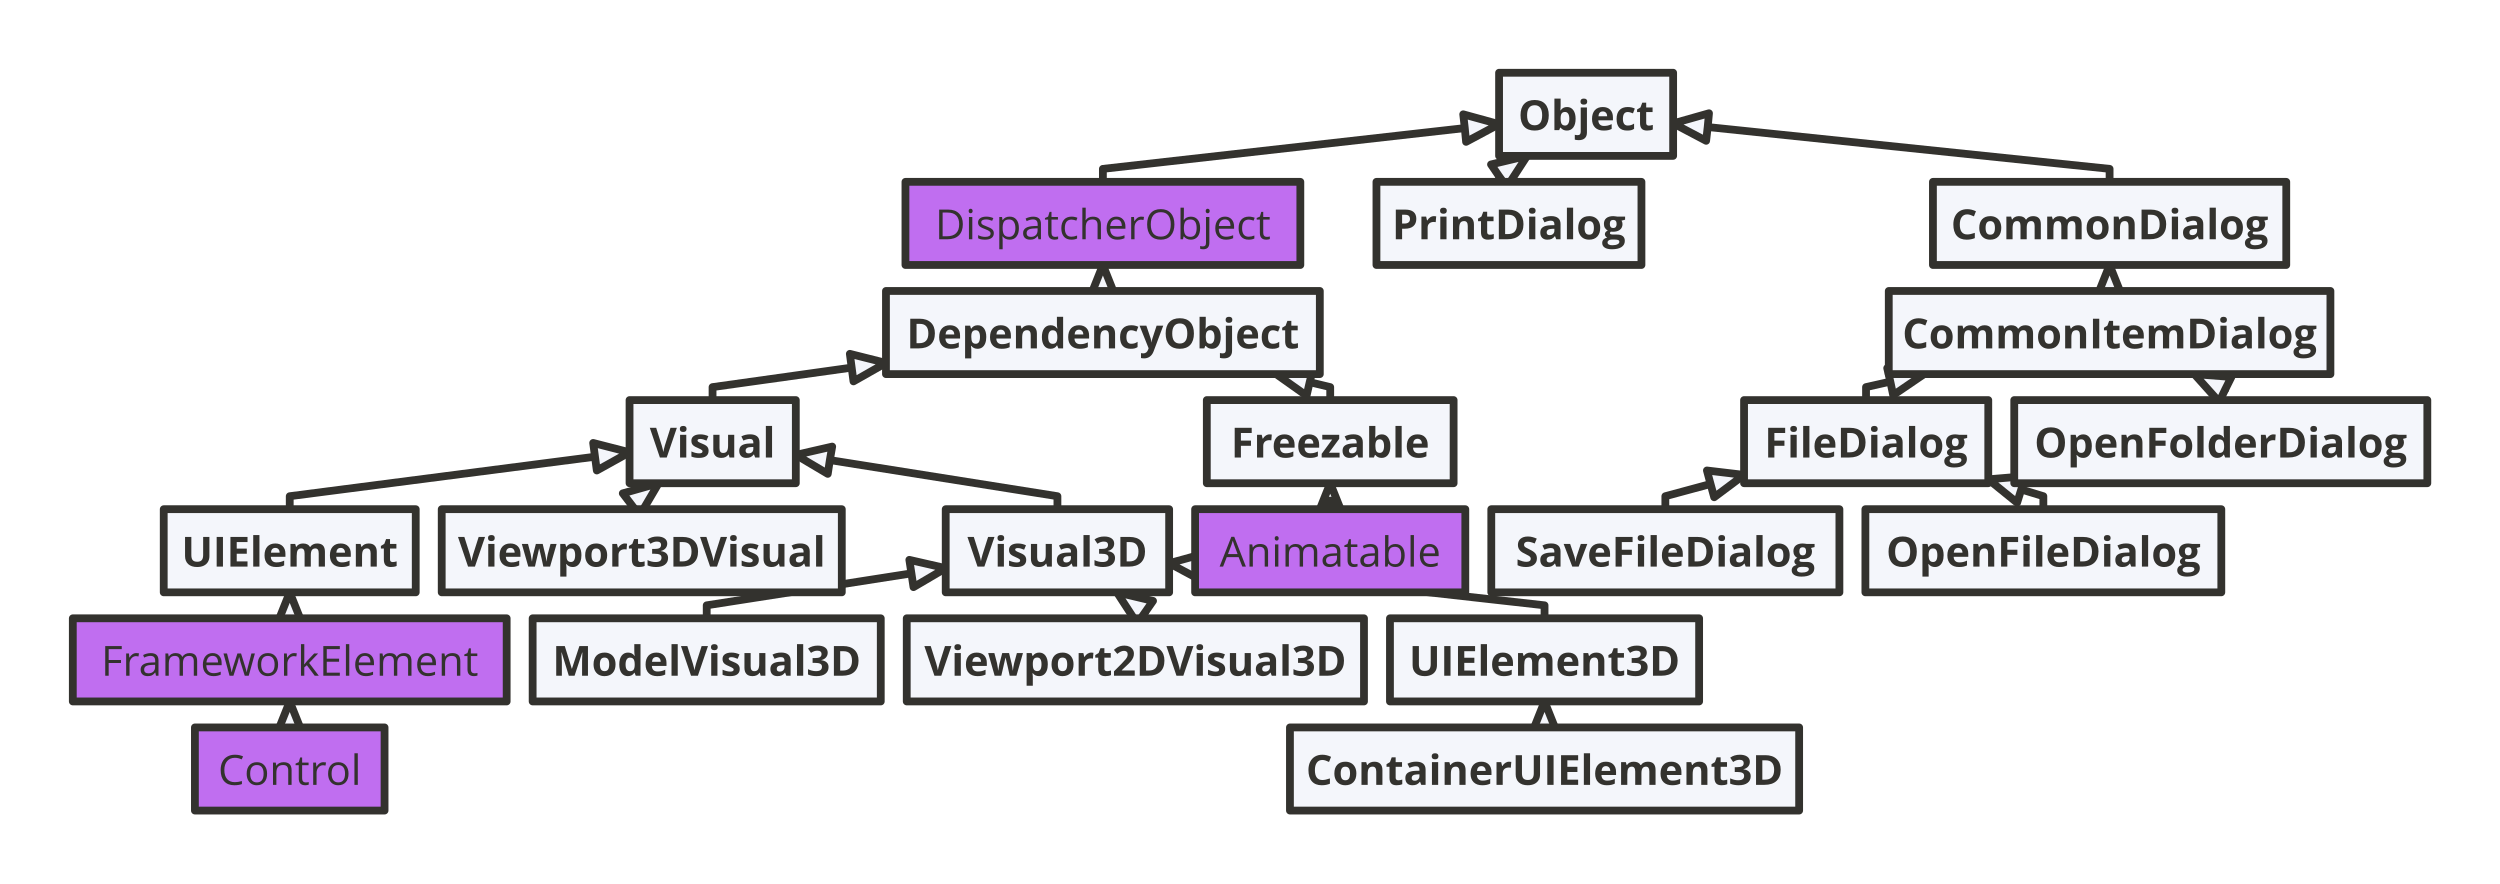
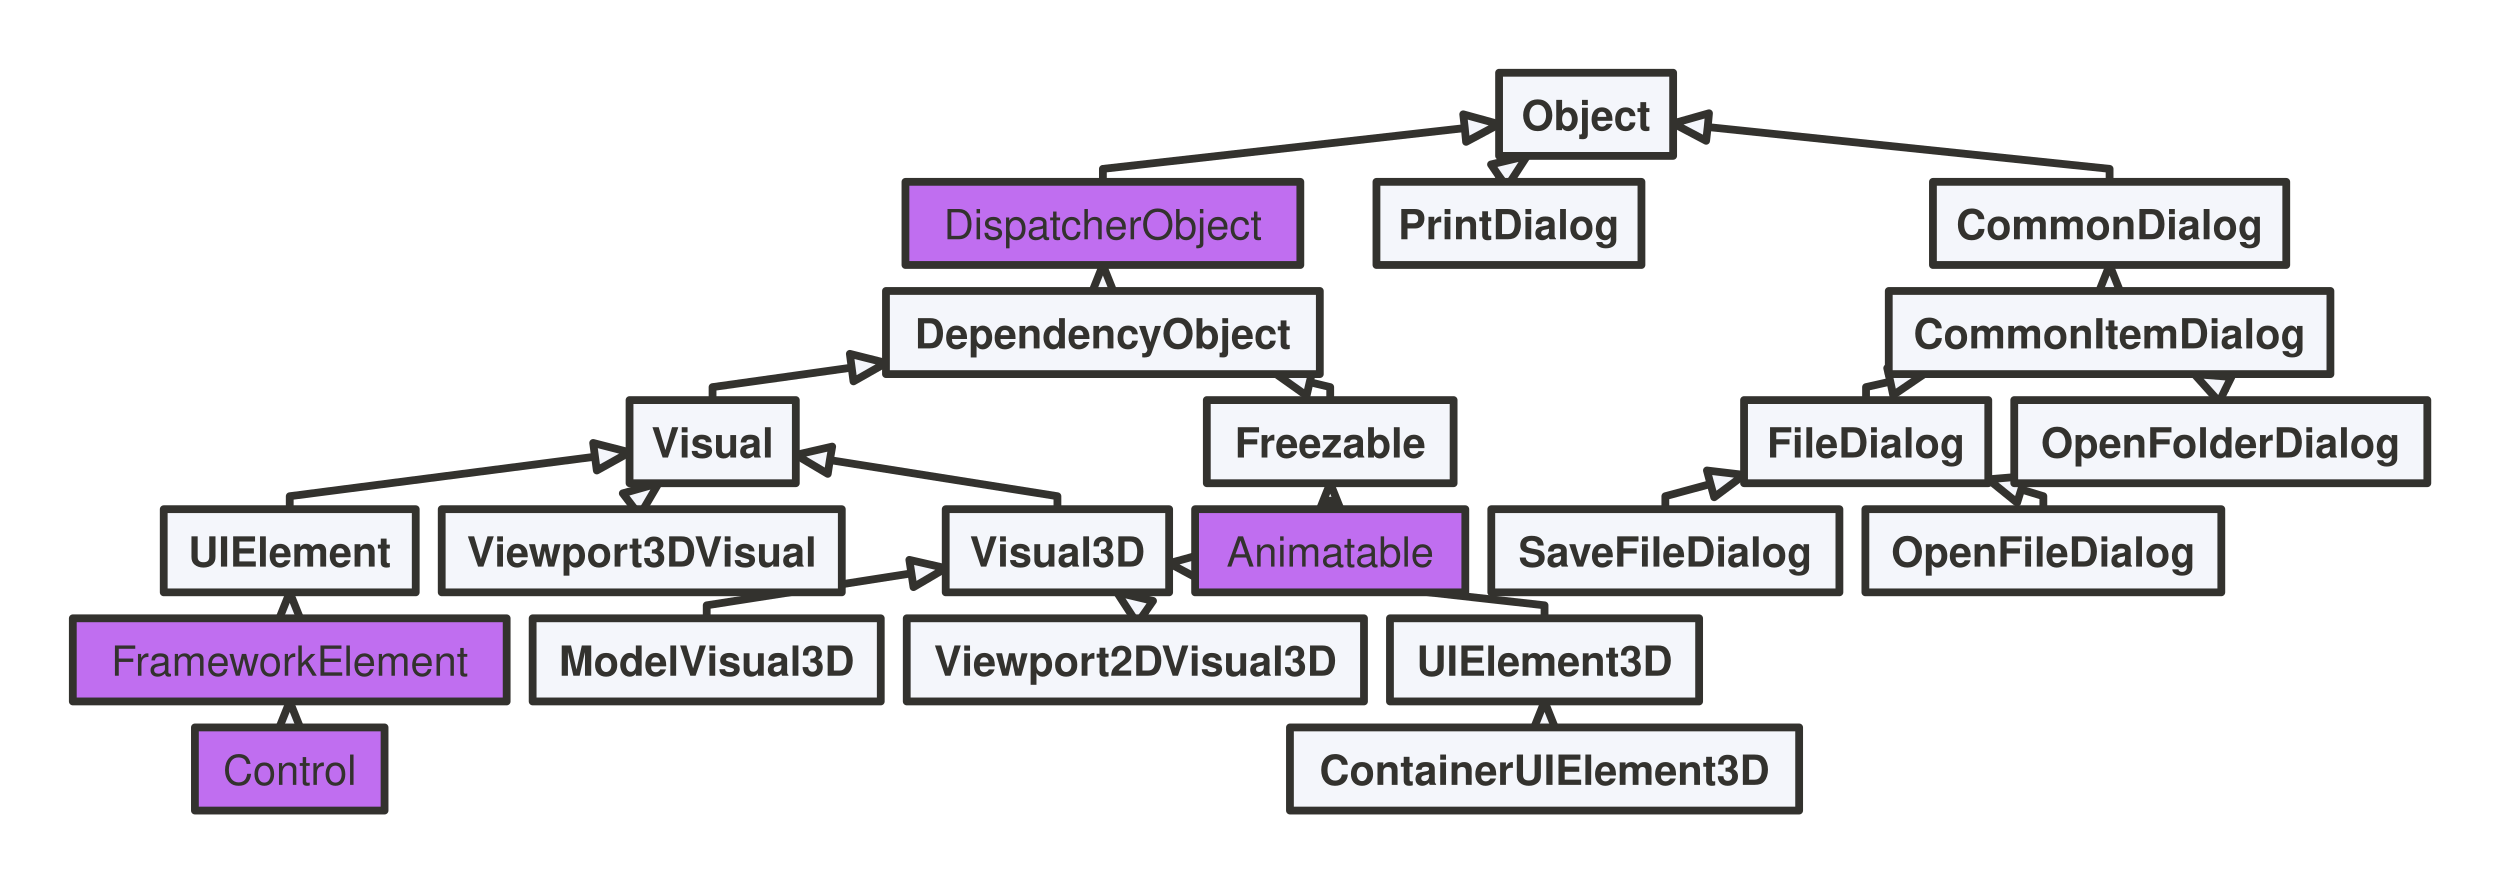
<svg xmlns="http://www.w3.org/2000/svg" version="1.1" baseProfile="full" width="962.3" height="340.0" viewBox="0 0 962.25 340">
-   <g stroke-width="1.0" text-align="left" font="12pt Helvetica, Arial, sans-serif" font-size="12pt" font-family="'Open Sans'" font-weight="bold" font-style="normal">
-     <g font-family="'Open Sans'" font-size="12pt" font-weight="bold" font-style="normal" stroke-width="3.0" stroke-linejoin="round" stroke-linecap="round" stroke="#33322E">
+   <g stroke-width="1.0" text-align="left" font="12pt Helvetica, Arial, sans-serif" font-size="12pt" font-family="Helvetica" font-weight="bold" font-style="normal">
+     <g font-family="Helvetica" font-size="12pt" font-weight="bold" font-style="normal" stroke-width="3.0" stroke-linejoin="round" stroke-linecap="round" stroke="#33322E">
      <g stroke="transparent" fill="transparent">
        <rect x="0.0" y="0.0" height="340.0" width="962.3" stroke="none" />
      </g>
      <g transform="translate(8, 8)" fill="#33322E">
-         <g transform="translate(20, 20)" fill="#f4f6fb" font-family="'Open Sans'" font-size="12pt" font-weight="normal" font-style="normal">
+         <g transform="translate(20, 20)" fill="#f4f6fb" font-family="Helvetica" font-size="12pt" font-weight="normal" font-style="normal">
          <path d="M535.8 21.3 L396.5 37 L396.5 42 L396.5 42.0 " fill="none" />
          <path d="M536.3 26.6 L535.8 21.3 L535.2 16.0 L549.0 19.8 Z" />
          <path d="M396.5 87.3 L396.5 79 L396.5 84 L396.5 84.0 " fill="none" />
          <path d="M401.8 87.3 L396.5 87.3 L391.2 87.3 L396.5 74.0 Z" />
          <path d="M299.8 113.5 L246.25 121 L246.25 126 L246.3 126.0 " fill="none" />
          <path d="M300.5 118.8 L299.8 113.5 L299.1 108.2 L313.0 111.7 Z" />
          <path d="M201.0 147.8 L83.5 163 L83.5 168 L83.5 168.0 " fill="none" />
          <path d="M201.7 153.1 L201.0 147.8 L200.3 142.5 L214.3 146.1 Z" />
          <path d="M83.5 213.3 L83.5 205 L83.5 210 L83.5 210.0 " fill="none" />
          <path d="M88.8 213.3 L83.5 213.3 L78.2 213.3 L83.5 200.0 Z" />
          <path d="M83.5 255.3 L83.5 247 L83.5 252 L83.5 252.0 " fill="none" />
          <path d="M88.8 255.3 L83.5 255.3 L78.2 255.3 L83.5 242.0 Z" />
          <path d="M476.1 119.1 L484 121 L484 126 L484.0 126.0 " fill="none" />
          <path d="M477.4 113.9 L476.1 119.1 L474.9 124.3 L463.2 116.0 Z" />
          <path d="M484.0 164.7 L484 163 L484 168 L484.0 168.0 " fill="none" />
          <path d="M489.3 171.3 L484.0 164.7 L478.7 171.3 L484.0 158.0 Z" />
          <path d="M214.9 166.1 L219 163 L219 168 L219.0 168.0 " fill="none" />
          <path d="M218.2 170.4 L214.9 166.1 L211.7 161.9 L225.5 158.0 Z" />
          <path d="M291.4 149.1 L379 163 L379 168 L379.0 168.0 " fill="none" />
          <path d="M292.3 143.9 L291.4 149.1 L290.6 154.4 L278.3 147.1 Z" />
          <path d="M322.8 192.7 L244 205 L244 210 L244.0 210.0 " fill="none" />
          <path d="M323.6 198.0 L322.8 192.7 L322.0 187.5 L336.0 190.7 Z" />
          <path d="M412.8 207.6 L409 205 L409 210 L409.0 210.0 " fill="none" />
          <path d="M415.8 203.3 L412.8 207.6 L409.7 212.0 L401.9 200.0 Z" />
          <path d="M435.3 190.3 L566.5 205 L566.5 210 L566.5 210.0 " fill="none" />
          <path d="M435.8 185.0 L435.3 190.3 L434.7 195.6 L422.0 188.8 Z" />
          <path d="M566.5 255.3 L566.5 247 L566.5 252 L566.5 252.0 " fill="none" />
          <path d="M571.8 255.3 L566.5 255.3 L561.2 255.3 L566.5 242.0 Z" />
          <path d="M548.9 39.7 L552.75 37 L552.75 42 L552.8 42.0 " fill="none" />
          <path d="M552.0 44.0 L548.9 39.7 L545.9 35.3 L559.8 32.0 Z" />
          <path d="M629.3 20.9 L784 37 L784 42 L784.0 42.0 " fill="none" />
          <path d="M629.8 15.6 L629.3 20.9 L628.7 26.2 L616.0 19.5 Z" />
          <path d="M784.0 87.3 L784 79 L784 84 L784.0 84.0 " fill="none" />
          <path d="M789.3 87.3 L784.0 87.3 L778.7 87.3 L784.0 74.0 Z" />
          <path d="M699.6 118.9 L690.25 121 L690.25 126 L690.3 126.0 " fill="none" />
          <path d="M700.7 124.1 L699.6 118.9 L698.4 113.7 L712.6 116.0 Z" />
          <path d="M630.4 158.3 L613 163 L613 168 L613.0 168.0 " fill="none" />
          <path d="M631.8 163.4 L630.4 158.3 L629.0 153.1 L643.3 154.8 Z" />
          <path d="M750.0 160.4 L758.5 163 L758.5 168 L758.5 168.0 " fill="none" />
          <path d="M751.6 155.3 L750.0 160.4 L748.4 165.5 L737.3 156.5 Z" />
          <path d="M828.5 121.9 L826.75 121 L826.75 126 L826.8 126.0 " fill="none" />
          <path d="M830.9 117.1 L828.5 121.9 L826.2 126.7 L816.6 116.0 Z" />
          <g data-name="Object">
            <g fill="#f4f6fb" stroke="#33322E" data-name="Object">
              <rect x="549.0" y="0.0" height="32.0" width="67.0" data-name="Object" />
            </g>
-             <g transform="translate(549, 0)" font-family="'Open Sans'" font-size="12pt" font-weight="bold" font-style="normal" data-name="Object" data-compartment="0">
+             <g transform="translate(549, 0)" font-family="Helvetica" font-size="12pt" font-weight="bold" font-style="normal" data-name="Object" data-compartment="0">
              <g transform="translate(8, 8)" fill="#33322E" text-align="center" data-name="Object" data-compartment="0">
                <text x="25.5" y="14.1" stroke="none" text-anchor="middle" data-name="Object" data-compartment="0">Object</text>
              </g>
            </g>
          </g>
          <g data-name="DispatcherObject">
            <g fill="#C06EF0" stroke="#33322E" data-name="DispatcherObject">
              <rect x="320.5" y="42.0" height="32.0" width="152.0" data-name="DispatcherObject" />
            </g>
-             <g transform="translate(320.5, 42)" font-family="'Open Sans'" font-size="12pt" font-weight="normal" font-style="normal" data-name="DispatcherObject" data-compartment="0">
+             <g transform="translate(320.5, 42)" font-family="Helvetica" font-size="12pt" font-weight="normal" font-style="normal" data-name="DispatcherObject" data-compartment="0">
              <g transform="translate(8, 8)" fill="#33322E" text-align="center" data-name="DispatcherObject" data-compartment="0">
                <text x="68.0" y="14.1" stroke="none" text-anchor="middle" data-name="DispatcherObject" data-compartment="0">DispatcherObject</text>
              </g>
            </g>
          </g>
          <g data-name="DependencyObject">
            <g fill="#f4f6fb" stroke="#33322E" data-name="DependencyObject">
              <rect x="313.0" y="84.0" height="32.0" width="167.0" data-name="DependencyObject" />
            </g>
-             <g transform="translate(313, 84)" font-family="'Open Sans'" font-size="12pt" font-weight="bold" font-style="normal" data-name="DependencyObject" data-compartment="0">
+             <g transform="translate(313, 84)" font-family="Helvetica" font-size="12pt" font-weight="bold" font-style="normal" data-name="DependencyObject" data-compartment="0">
              <g transform="translate(8, 8)" fill="#33322E" text-align="center" data-name="DependencyObject" data-compartment="0">
                <text x="75.5" y="14.1" stroke="none" text-anchor="middle" data-name="DependencyObject" data-compartment="0">DependencyObject</text>
              </g>
            </g>
          </g>
          <g data-name="Visual">
            <g fill="#f4f6fb" stroke="#33322E" data-name="Visual">
              <rect x="214.3" y="126.0" height="32.0" width="64.0" data-name="Visual" />
            </g>
-             <g transform="translate(214.25, 126)" font-family="'Open Sans'" font-size="12pt" font-weight="bold" font-style="normal" data-name="Visual" data-compartment="0">
+             <g transform="translate(214.25, 126)" font-family="Helvetica" font-size="12pt" font-weight="bold" font-style="normal" data-name="Visual" data-compartment="0">
              <g transform="translate(8, 8)" fill="#33322E" text-align="center" data-name="Visual" data-compartment="0">
                <text x="24.0" y="14.1" stroke="none" text-anchor="middle" data-name="Visual" data-compartment="0">Visual</text>
              </g>
            </g>
          </g>
          <g data-name="UIElement">
            <g fill="#f4f6fb" stroke="#33322E" data-name="UIElement">
              <rect x="35.0" y="168.0" height="32.0" width="97.0" data-name="UIElement" />
            </g>
-             <g transform="translate(35, 168)" font-family="'Open Sans'" font-size="12pt" font-weight="bold" font-style="normal" data-name="UIElement" data-compartment="0">
+             <g transform="translate(35, 168)" font-family="Helvetica" font-size="12pt" font-weight="bold" font-style="normal" data-name="UIElement" data-compartment="0">
              <g transform="translate(8, 8)" fill="#33322E" text-align="center" data-name="UIElement" data-compartment="0">
                <text x="40.5" y="14.1" stroke="none" text-anchor="middle" data-name="UIElement" data-compartment="0">UIElement</text>
              </g>
            </g>
          </g>
          <g data-name="FrameworkElement">
            <g fill="#C06EF0" stroke="#33322E" data-name="FrameworkElement">
              <rect x="0.0" y="210.0" height="32.0" width="167.0" data-name="FrameworkElement" />
            </g>
-             <g transform="translate(0, 210)" font-family="'Open Sans'" font-size="12pt" font-weight="normal" font-style="normal" data-name="FrameworkElement" data-compartment="0">
+             <g transform="translate(0, 210)" font-family="Helvetica" font-size="12pt" font-weight="normal" font-style="normal" data-name="FrameworkElement" data-compartment="0">
              <g transform="translate(8, 8)" fill="#33322E" text-align="center" data-name="FrameworkElement" data-compartment="0">
                <text x="75.5" y="14.1" stroke="none" text-anchor="middle" data-name="FrameworkElement" data-compartment="0">FrameworkElement</text>
              </g>
            </g>
          </g>
          <g data-name="Control">
            <g fill="#C06EF0" stroke="#33322E" data-name="Control">
              <rect x="47.0" y="252.0" height="32.0" width="73.0" data-name="Control" />
            </g>
-             <g transform="translate(47, 252)" font-family="'Open Sans'" font-size="12pt" font-weight="normal" font-style="normal" data-name="Control" data-compartment="0">
+             <g transform="translate(47, 252)" font-family="Helvetica" font-size="12pt" font-weight="normal" font-style="normal" data-name="Control" data-compartment="0">
              <g transform="translate(8, 8)" fill="#33322E" text-align="center" data-name="Control" data-compartment="0">
                <text x="28.5" y="14.1" stroke="none" text-anchor="middle" data-name="Control" data-compartment="0">Control</text>
              </g>
            </g>
          </g>
          <g data-name="Freezable">
            <g fill="#f4f6fb" stroke="#33322E" data-name="Freezable">
              <rect x="436.5" y="126.0" height="32.0" width="95.0" data-name="Freezable" />
            </g>
-             <g transform="translate(436.5, 126)" font-family="'Open Sans'" font-size="12pt" font-weight="bold" font-style="normal" data-name="Freezable" data-compartment="0">
+             <g transform="translate(436.5, 126)" font-family="Helvetica" font-size="12pt" font-weight="bold" font-style="normal" data-name="Freezable" data-compartment="0">
              <g transform="translate(8, 8)" fill="#33322E" text-align="center" data-name="Freezable" data-compartment="0">
                <text x="39.5" y="14.1" stroke="none" text-anchor="middle" data-name="Freezable" data-compartment="0">Freezable</text>
              </g>
            </g>
          </g>
          <g data-name="Animatable">
            <g fill="#C06EF0" stroke="#33322E" data-name="Animatable">
              <rect x="432.0" y="168.0" height="32.0" width="104.0" data-name="Animatable" />
            </g>
-             <g transform="translate(432, 168)" font-family="'Open Sans'" font-size="12pt" font-weight="normal" font-style="normal" data-name="Animatable" data-compartment="0">
+             <g transform="translate(432, 168)" font-family="Helvetica" font-size="12pt" font-weight="normal" font-style="normal" data-name="Animatable" data-compartment="0">
              <g transform="translate(8, 8)" fill="#33322E" text-align="center" data-name="Animatable" data-compartment="0">
                <text x="44.0" y="14.1" stroke="none" text-anchor="middle" data-name="Animatable" data-compartment="0">Animatable</text>
              </g>
            </g>
          </g>
          <g data-name="Viewport3DVisual">
            <g fill="#f4f6fb" stroke="#33322E" data-name="Viewport3DVisual">
              <rect x="142.0" y="168.0" height="32.0" width="154.0" data-name="Viewport3DVisual" />
            </g>
-             <g transform="translate(142, 168)" font-family="'Open Sans'" font-size="12pt" font-weight="bold" font-style="normal" data-name="Viewport3DVisual" data-compartment="0">
+             <g transform="translate(142, 168)" font-family="Helvetica" font-size="12pt" font-weight="bold" font-style="normal" data-name="Viewport3DVisual" data-compartment="0">
              <g transform="translate(8, 8)" fill="#33322E" text-align="center" data-name="Viewport3DVisual" data-compartment="0">
                <text x="69.0" y="14.1" stroke="none" text-anchor="middle" data-name="Viewport3DVisual" data-compartment="0">Viewport3DVisual</text>
              </g>
            </g>
          </g>
          <g data-name="Visual3D">
            <g fill="#f4f6fb" stroke="#33322E" data-name="Visual3D">
              <rect x="336.0" y="168.0" height="32.0" width="86.0" data-name="Visual3D" />
            </g>
-             <g transform="translate(336, 168)" font-family="'Open Sans'" font-size="12pt" font-weight="bold" font-style="normal" data-name="Visual3D" data-compartment="0">
+             <g transform="translate(336, 168)" font-family="Helvetica" font-size="12pt" font-weight="bold" font-style="normal" data-name="Visual3D" data-compartment="0">
              <g transform="translate(8, 8)" fill="#33322E" text-align="center" data-name="Visual3D" data-compartment="0">
                <text x="35.0" y="14.1" stroke="none" text-anchor="middle" data-name="Visual3D" data-compartment="0">Visual3D</text>
              </g>
            </g>
          </g>
          <g data-name="ModelVisual3D">
            <g fill="#f4f6fb" stroke="#33322E" data-name="ModelVisual3D">
              <rect x="177.0" y="210.0" height="32.0" width="134.0" data-name="ModelVisual3D" />
            </g>
-             <g transform="translate(177, 210)" font-family="'Open Sans'" font-size="12pt" font-weight="bold" font-style="normal" data-name="ModelVisual3D" data-compartment="0">
+             <g transform="translate(177, 210)" font-family="Helvetica" font-size="12pt" font-weight="bold" font-style="normal" data-name="ModelVisual3D" data-compartment="0">
              <g transform="translate(8, 8)" fill="#33322E" text-align="center" data-name="ModelVisual3D" data-compartment="0">
                <text x="59.0" y="14.1" stroke="none" text-anchor="middle" data-name="ModelVisual3D" data-compartment="0">ModelVisual3D</text>
              </g>
            </g>
          </g>
          <g data-name="Viewport2DVisual3D">
            <g fill="#f4f6fb" stroke="#33322E" data-name="Viewport2DVisual3D">
              <rect x="321.0" y="210.0" height="32.0" width="176.0" data-name="Viewport2DVisual3D" />
            </g>
-             <g transform="translate(321, 210)" font-family="'Open Sans'" font-size="12pt" font-weight="bold" font-style="normal" data-name="Viewport2DVisual3D" data-compartment="0">
+             <g transform="translate(321, 210)" font-family="Helvetica" font-size="12pt" font-weight="bold" font-style="normal" data-name="Viewport2DVisual3D" data-compartment="0">
              <g transform="translate(8, 8)" fill="#33322E" text-align="center" data-name="Viewport2DVisual3D" data-compartment="0">
                <text x="80.0" y="14.1" stroke="none" text-anchor="middle" data-name="Viewport2DVisual3D" data-compartment="0">Viewport2DVisual3D</text>
              </g>
            </g>
          </g>
          <g data-name="UIElement3D">
            <g fill="#f4f6fb" stroke="#33322E" data-name="UIElement3D">
              <rect x="507.0" y="210.0" height="32.0" width="119.0" data-name="UIElement3D" />
            </g>
-             <g transform="translate(507, 210)" font-family="'Open Sans'" font-size="12pt" font-weight="bold" font-style="normal" data-name="UIElement3D" data-compartment="0">
+             <g transform="translate(507, 210)" font-family="Helvetica" font-size="12pt" font-weight="bold" font-style="normal" data-name="UIElement3D" data-compartment="0">
              <g transform="translate(8, 8)" fill="#33322E" text-align="center" data-name="UIElement3D" data-compartment="0">
                <text x="51.5" y="14.1" stroke="none" text-anchor="middle" data-name="UIElement3D" data-compartment="0">UIElement3D</text>
              </g>
            </g>
          </g>
          <g data-name="ContainerUIElement3D">
            <g fill="#f4f6fb" stroke="#33322E" data-name="ContainerUIElement3D">
              <rect x="468.5" y="252.0" height="32.0" width="196.0" data-name="ContainerUIElement3D" />
            </g>
-             <g transform="translate(468.5, 252)" font-family="'Open Sans'" font-size="12pt" font-weight="bold" font-style="normal" data-name="ContainerUIElement3D" data-compartment="0">
+             <g transform="translate(468.5, 252)" font-family="Helvetica" font-size="12pt" font-weight="bold" font-style="normal" data-name="ContainerUIElement3D" data-compartment="0">
              <g transform="translate(8, 8)" fill="#33322E" text-align="center" data-name="ContainerUIElement3D" data-compartment="0">
                <text x="90.0" y="14.1" stroke="none" text-anchor="middle" data-name="ContainerUIElement3D" data-compartment="0">ContainerUIElement3D</text>
              </g>
            </g>
          </g>
          <g data-name="PrintDialog">
            <g fill="#f4f6fb" stroke="#33322E" data-name="PrintDialog">
              <rect x="501.8" y="42.0" height="32.0" width="102.0" data-name="PrintDialog" />
            </g>
-             <g transform="translate(501.75, 42)" font-family="'Open Sans'" font-size="12pt" font-weight="bold" font-style="normal" data-name="PrintDialog" data-compartment="0">
+             <g transform="translate(501.75, 42)" font-family="Helvetica" font-size="12pt" font-weight="bold" font-style="normal" data-name="PrintDialog" data-compartment="0">
              <g transform="translate(8, 8)" fill="#33322E" text-align="center" data-name="PrintDialog" data-compartment="0">
                <text x="43.0" y="14.1" stroke="none" text-anchor="middle" data-name="PrintDialog" data-compartment="0">PrintDialog</text>
              </g>
            </g>
          </g>
          <g data-name="CommonDialog">
            <g fill="#f4f6fb" stroke="#33322E" data-name="CommonDialog">
              <rect x="716.0" y="42.0" height="32.0" width="136.0" data-name="CommonDialog" />
            </g>
-             <g transform="translate(716, 42)" font-family="'Open Sans'" font-size="12pt" font-weight="bold" font-style="normal" data-name="CommonDialog" data-compartment="0">
+             <g transform="translate(716, 42)" font-family="Helvetica" font-size="12pt" font-weight="bold" font-style="normal" data-name="CommonDialog" data-compartment="0">
              <g transform="translate(8, 8)" fill="#33322E" text-align="center" data-name="CommonDialog" data-compartment="0">
                <text x="60.0" y="14.1" stroke="none" text-anchor="middle" data-name="CommonDialog" data-compartment="0">CommonDialog</text>
              </g>
            </g>
          </g>
          <g data-name="CommonItemDialog">
            <g fill="#f4f6fb" stroke="#33322E" data-name="CommonItemDialog">
              <rect x="699.0" y="84.0" height="32.0" width="170.0" data-name="CommonItemDialog" />
            </g>
-             <g transform="translate(699, 84)" font-family="'Open Sans'" font-size="12pt" font-weight="bold" font-style="normal" data-name="CommonItemDialog" data-compartment="0">
+             <g transform="translate(699, 84)" font-family="Helvetica" font-size="12pt" font-weight="bold" font-style="normal" data-name="CommonItemDialog" data-compartment="0">
              <g transform="translate(8, 8)" fill="#33322E" text-align="center" data-name="CommonItemDialog" data-compartment="0">
                <text x="77.0" y="14.1" stroke="none" text-anchor="middle" data-name="CommonItemDialog" data-compartment="0">CommonItemDialog</text>
              </g>
            </g>
          </g>
          <g data-name="FileDialog">
            <g fill="#f4f6fb" stroke="#33322E" data-name="FileDialog">
              <rect x="643.3" y="126.0" height="32.0" width="94.0" data-name="FileDialog" />
            </g>
-             <g transform="translate(643.25, 126)" font-family="'Open Sans'" font-size="12pt" font-weight="bold" font-style="normal" data-name="FileDialog" data-compartment="0">
+             <g transform="translate(643.25, 126)" font-family="Helvetica" font-size="12pt" font-weight="bold" font-style="normal" data-name="FileDialog" data-compartment="0">
              <g transform="translate(8, 8)" fill="#33322E" text-align="center" data-name="FileDialog" data-compartment="0">
                <text x="39.0" y="14.1" stroke="none" text-anchor="middle" data-name="FileDialog" data-compartment="0">FileDialog</text>
              </g>
            </g>
          </g>
          <g data-name="SaveFileDialog">
            <g fill="#f4f6fb" stroke="#33322E" data-name="SaveFileDialog">
              <rect x="546.0" y="168.0" height="32.0" width="134.0" data-name="SaveFileDialog" />
            </g>
-             <g transform="translate(546, 168)" font-family="'Open Sans'" font-size="12pt" font-weight="bold" font-style="normal" data-name="SaveFileDialog" data-compartment="0">
+             <g transform="translate(546, 168)" font-family="Helvetica" font-size="12pt" font-weight="bold" font-style="normal" data-name="SaveFileDialog" data-compartment="0">
              <g transform="translate(8, 8)" fill="#33322E" text-align="center" data-name="SaveFileDialog" data-compartment="0">
                <text x="59.0" y="14.1" stroke="none" text-anchor="middle" data-name="SaveFileDialog" data-compartment="0">SaveFileDialog</text>
              </g>
            </g>
          </g>
          <g data-name="OpenFileDialog">
            <g fill="#f4f6fb" stroke="#33322E" data-name="OpenFileDialog">
              <rect x="690.0" y="168.0" height="32.0" width="137.0" data-name="OpenFileDialog" />
            </g>
-             <g transform="translate(690, 168)" font-family="'Open Sans'" font-size="12pt" font-weight="bold" font-style="normal" data-name="OpenFileDialog" data-compartment="0">
+             <g transform="translate(690, 168)" font-family="Helvetica" font-size="12pt" font-weight="bold" font-style="normal" data-name="OpenFileDialog" data-compartment="0">
              <g transform="translate(8, 8)" fill="#33322E" text-align="center" data-name="OpenFileDialog" data-compartment="0">
                <text x="60.5" y="14.1" stroke="none" text-anchor="middle" data-name="OpenFileDialog" data-compartment="0">OpenFileDialog</text>
              </g>
            </g>
          </g>
          <g data-name="OpenFolderDialog">
            <g fill="#f4f6fb" stroke="#33322E" data-name="OpenFolderDialog">
              <rect x="747.3" y="126.0" height="32.0" width="159.0" data-name="OpenFolderDialog" />
            </g>
-             <g transform="translate(747.25, 126)" font-family="'Open Sans'" font-size="12pt" font-weight="bold" font-style="normal" data-name="OpenFolderDialog" data-compartment="0">
+             <g transform="translate(747.25, 126)" font-family="Helvetica" font-size="12pt" font-weight="bold" font-style="normal" data-name="OpenFolderDialog" data-compartment="0">
              <g transform="translate(8, 8)" fill="#33322E" text-align="center" data-name="OpenFolderDialog" data-compartment="0">
                <text x="71.5" y="14.1" stroke="none" text-anchor="middle" data-name="OpenFolderDialog" data-compartment="0">OpenFolderDialog</text>
              </g>
            </g>
          </g>
        </g>
      </g>
    </g>
  </g>
</svg>
